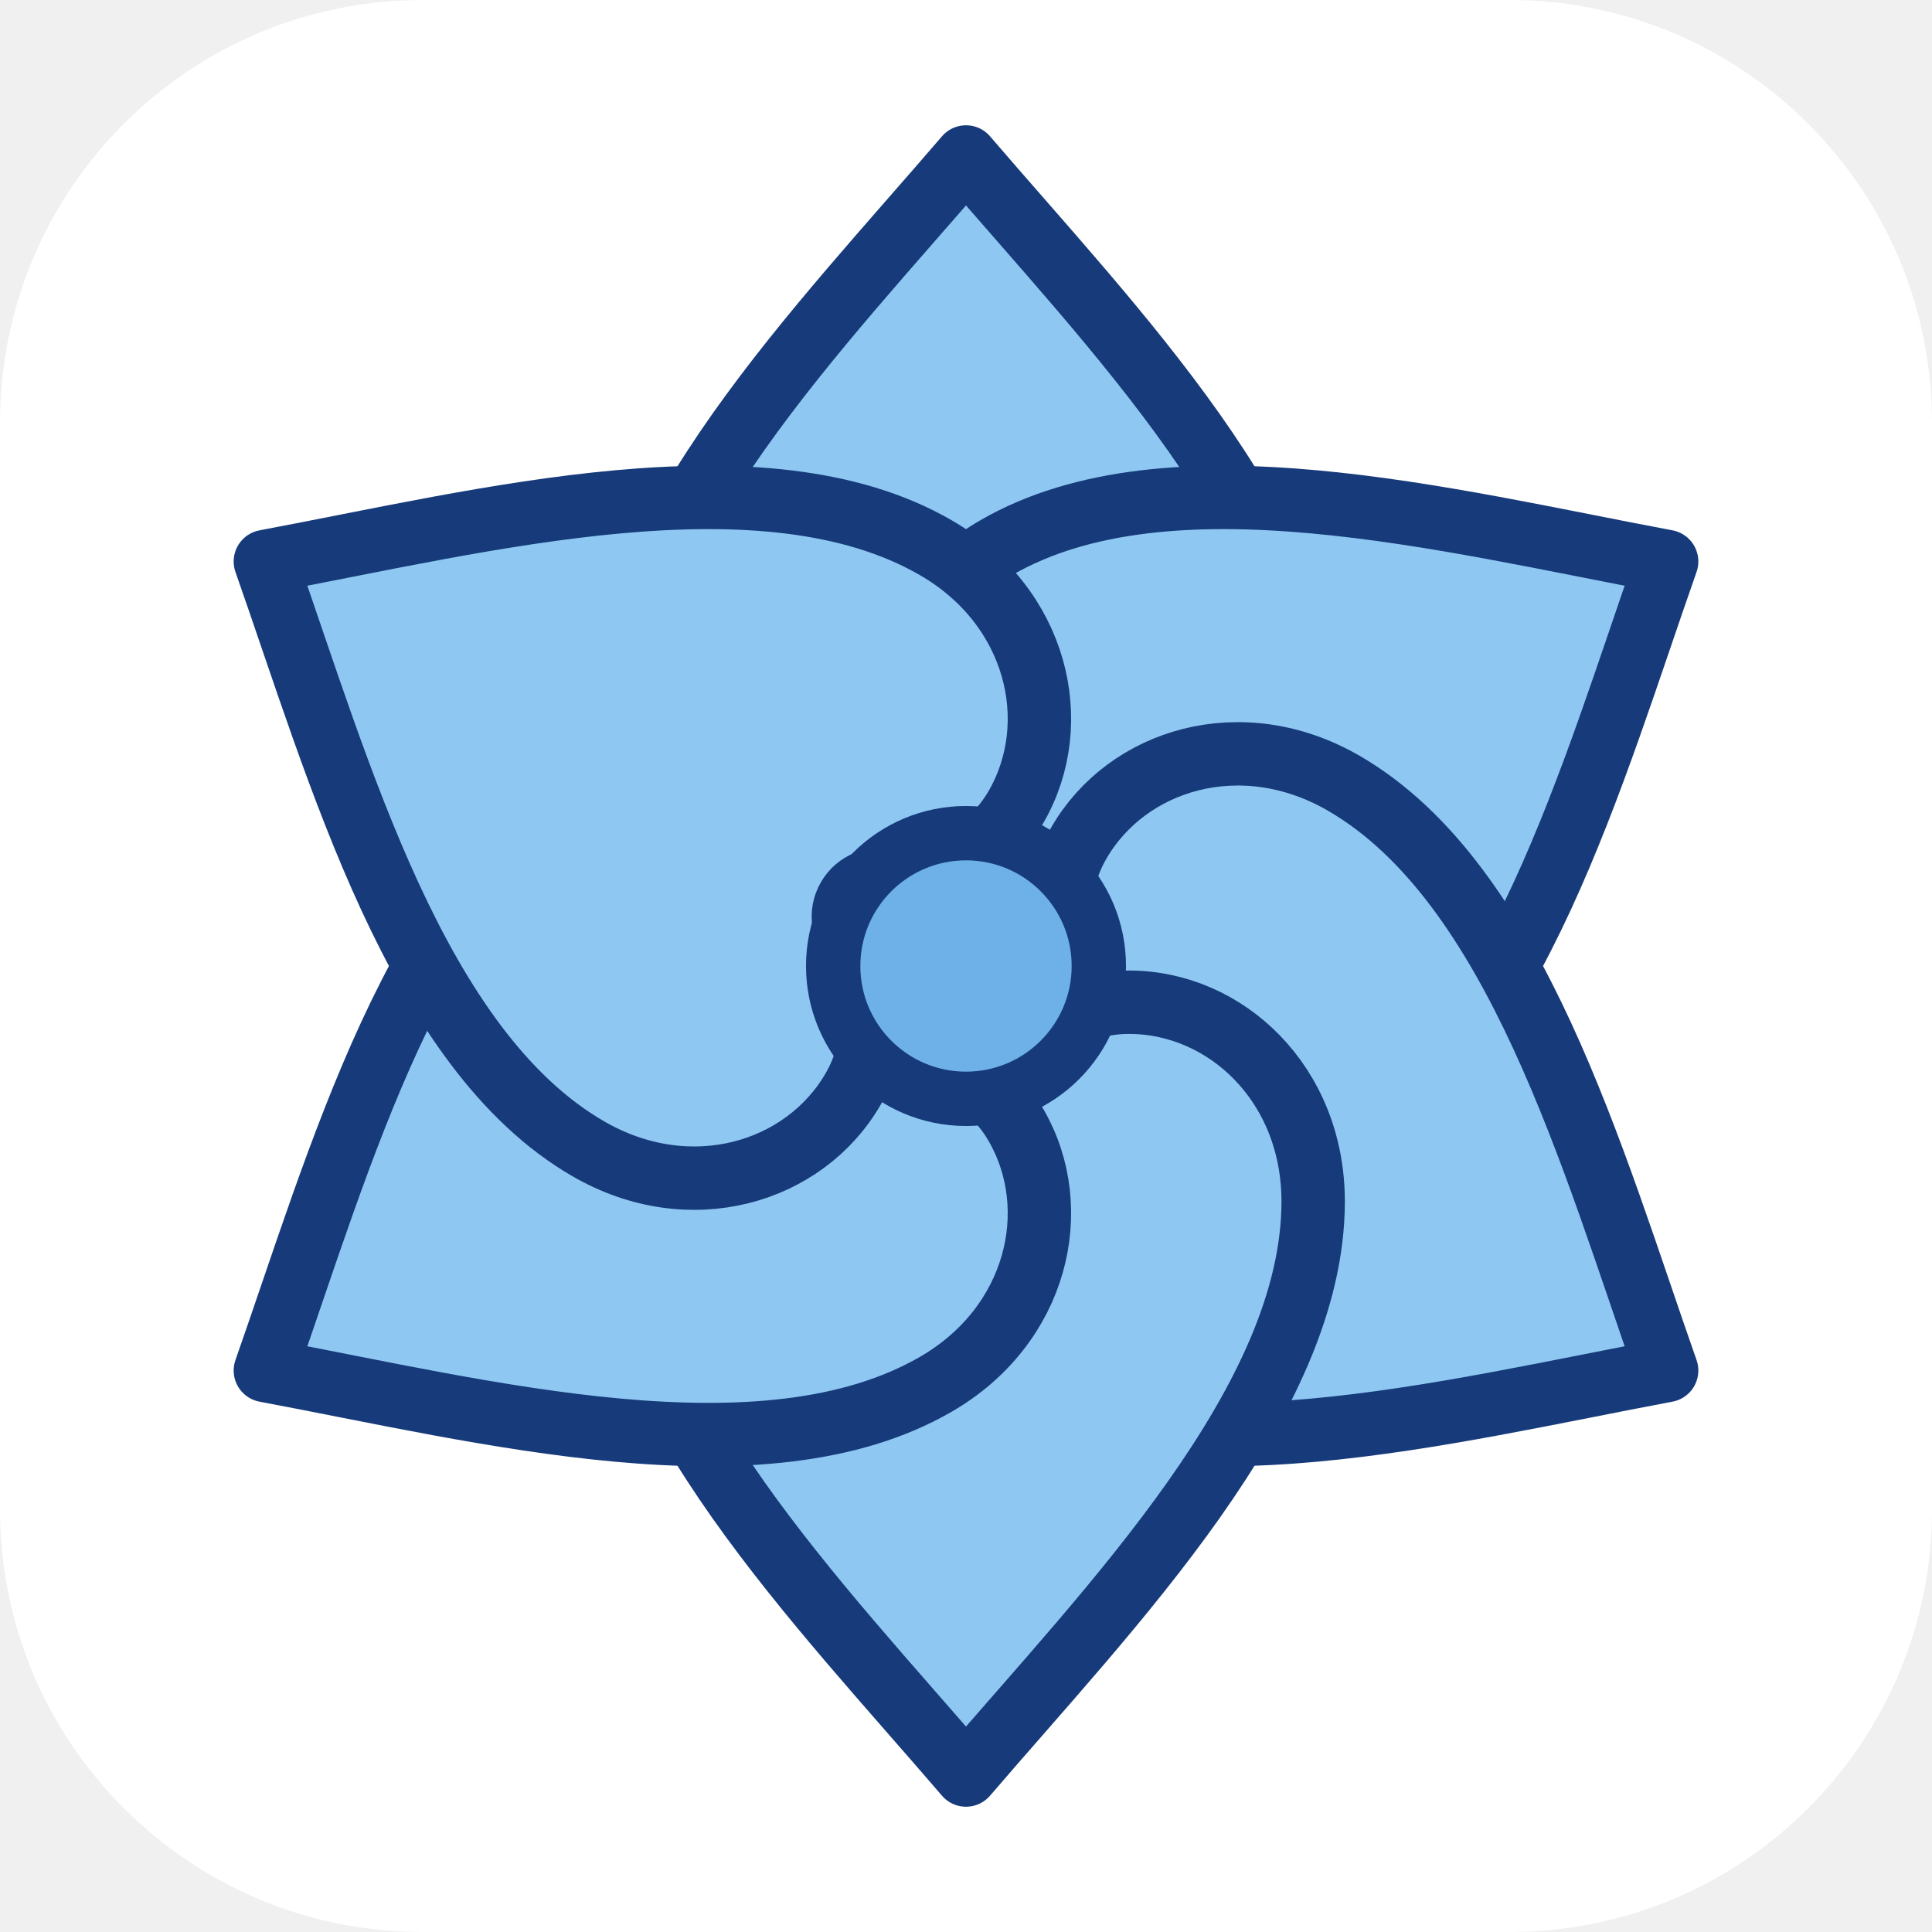
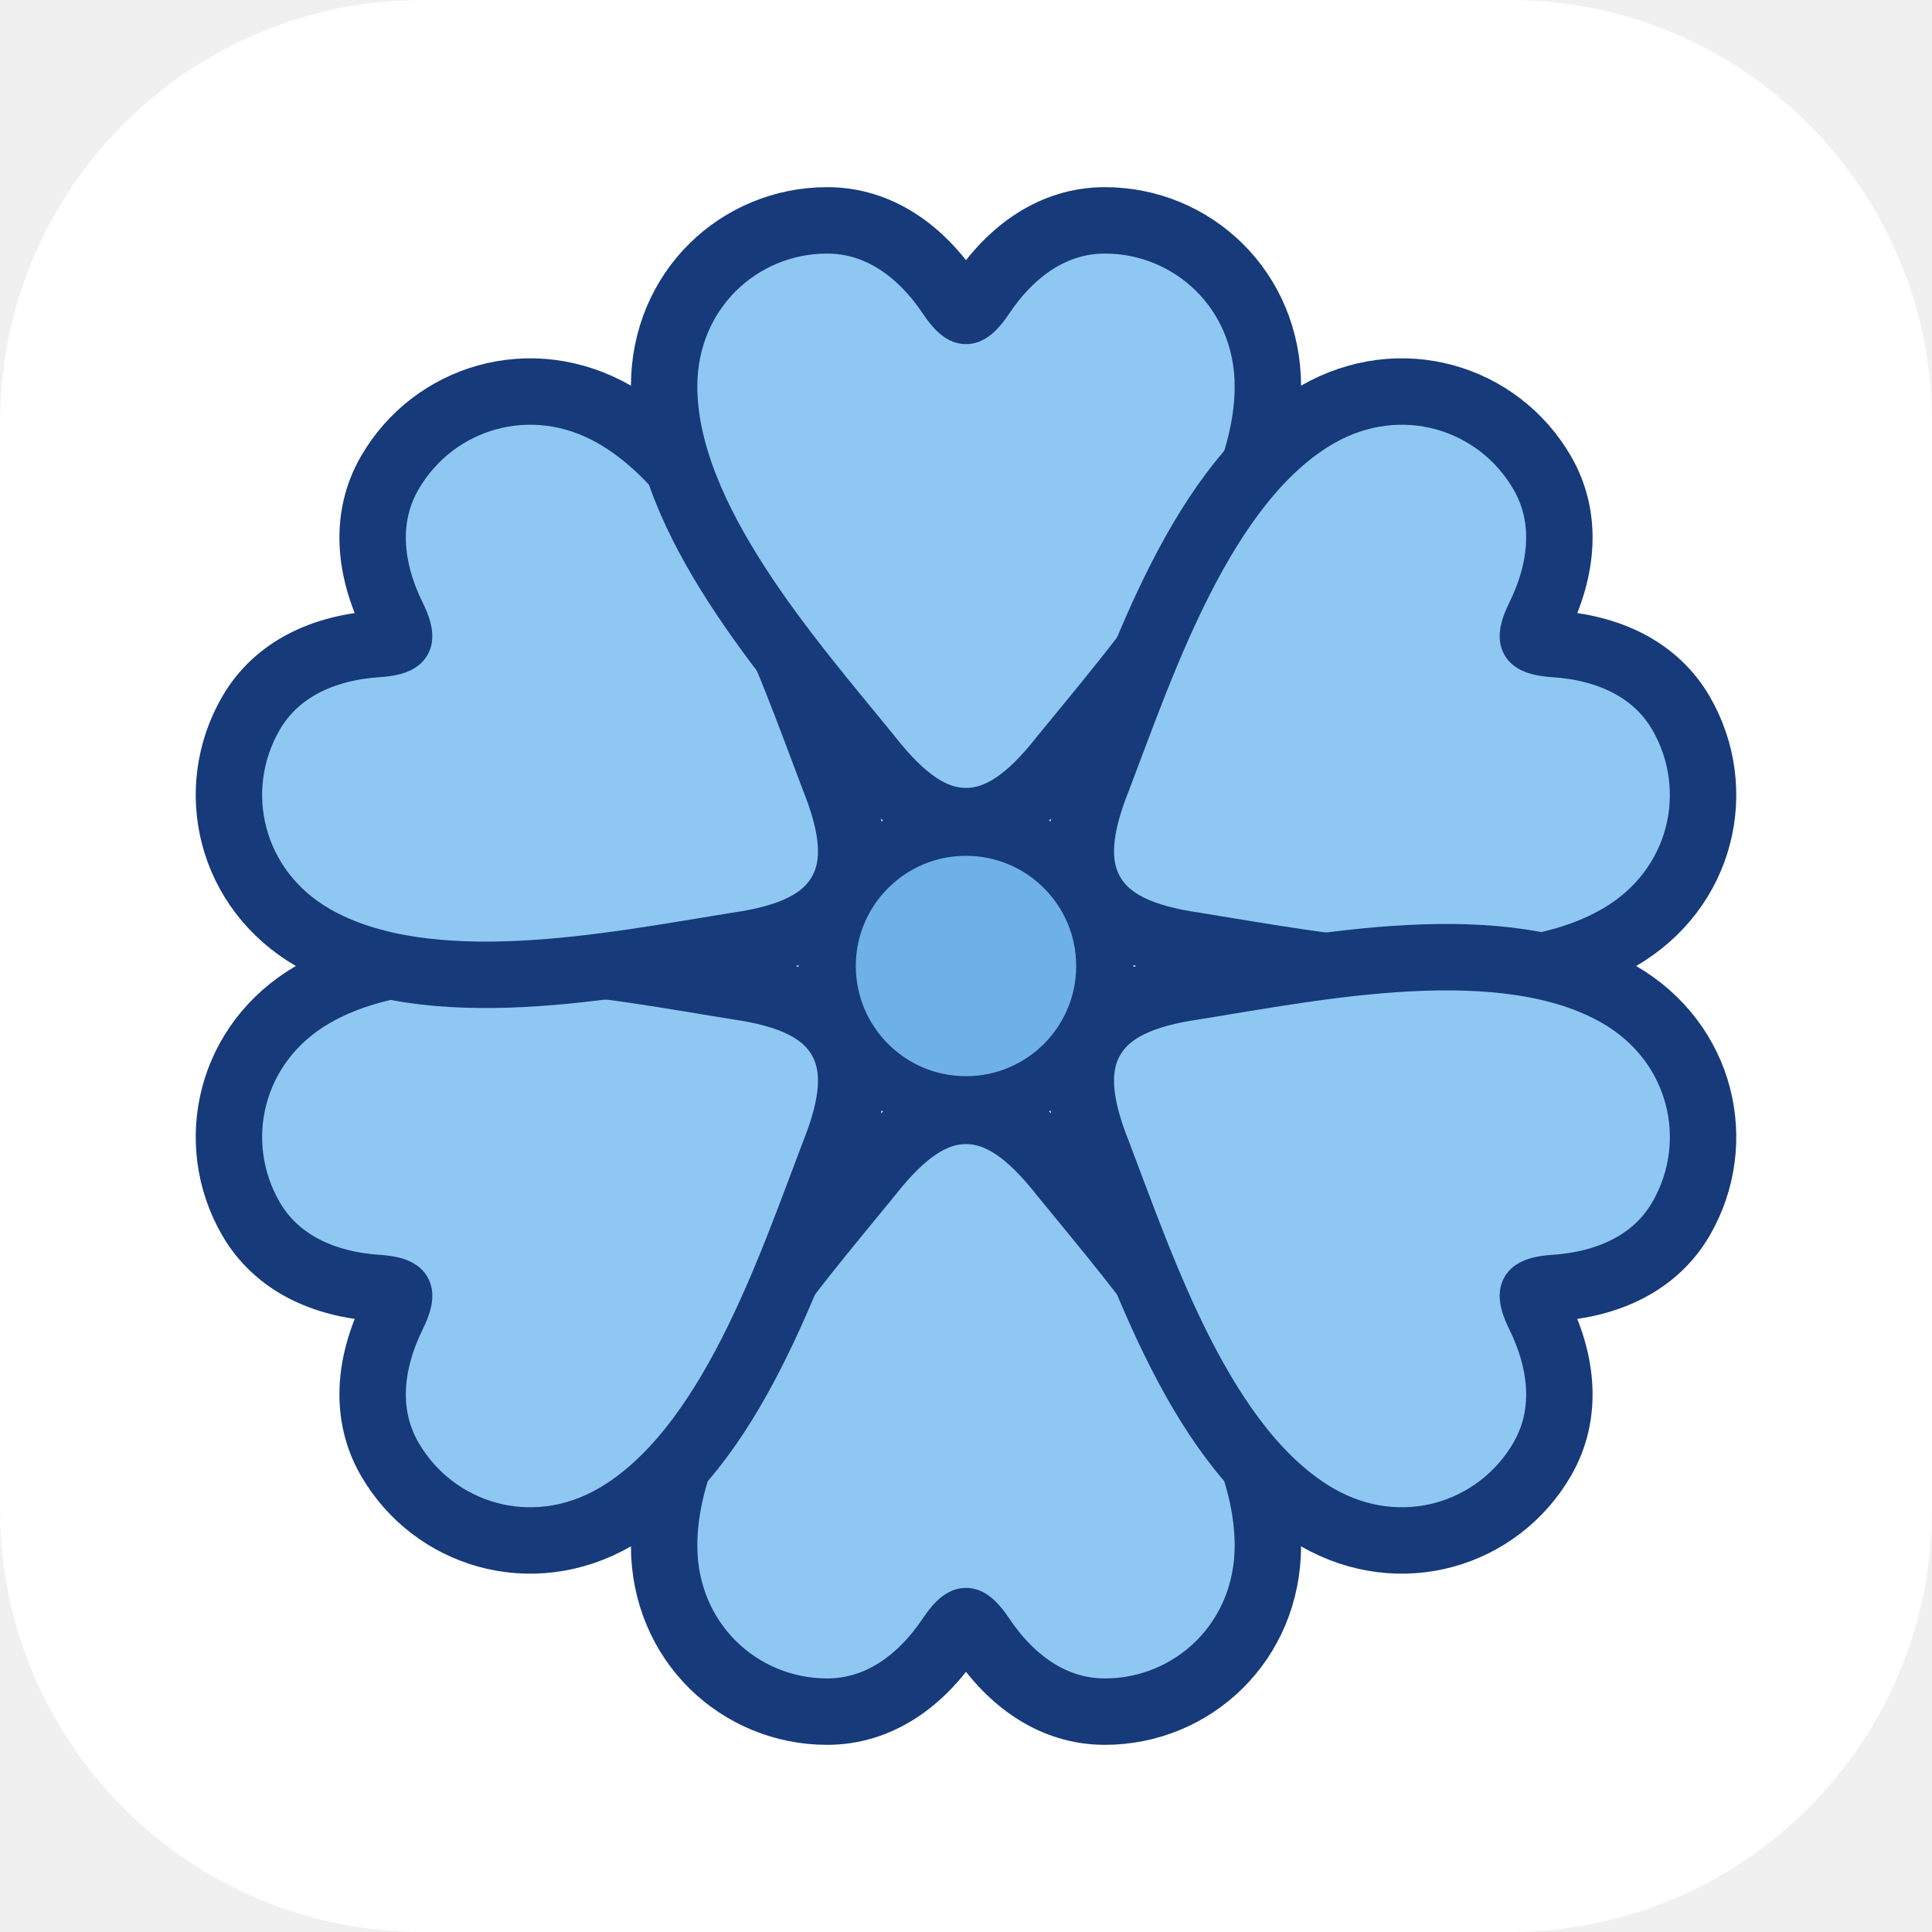
<svg xmlns="http://www.w3.org/2000/svg" viewBox="0 0 64 64" role="img" aria-label="鼠窝">
  <rect width="64" height="64" rx="14" fill="#ffffff" />
-   <g fill="#8ec8f2" stroke="#163a7a" stroke-width="2.1" stroke-linejoin="round">
-     <path d="M32 5.2C27.2 10.8 20.5 17.6 20.5 24.2c0 3.9 2.9 6.6 6.1 6.6 1.7 0 3.1-.9 4.1-2.4.3-.5.7-.9 1.3-.9s1 .4 1.3.9c1 1.5 2.4 2.4 4.1 2.4 3.2 0 6.1-2.7 6.1-6.6 0-6.6-6.7-13.4-11.5-19Z" transform="rotate(0 32 32)" />
-     <path d="M32 5.2C27.2 10.8 20.5 17.6 20.5 24.2c0 3.9 2.9 6.6 6.1 6.6 1.7 0 3.1-.9 4.1-2.4.3-.5.7-.9 1.3-.9s1 .4 1.3.9c1 1.5 2.4 2.4 4.1 2.4 3.2 0 6.1-2.7 6.1-6.6 0-6.6-6.7-13.4-11.5-19Z" transform="rotate(60 32 32)" />
-     <path d="M32 5.2C27.2 10.8 20.5 17.6 20.5 24.2c0 3.9 2.9 6.6 6.1 6.6 1.7 0 3.1-.9 4.1-2.4.3-.5.7-.9 1.3-.9s1 .4 1.3.9c1 1.5 2.4 2.4 4.1 2.4 3.2 0 6.1-2.7 6.1-6.6 0-6.6-6.7-13.4-11.5-19Z" transform="rotate(120 32 32)" />
-     <path d="M32 5.2C27.2 10.8 20.5 17.6 20.5 24.2c0 3.9 2.9 6.6 6.1 6.6 1.7 0 3.1-.9 4.1-2.4.3-.5.7-.9 1.3-.9s1 .4 1.3.9c1 1.5 2.4 2.4 4.1 2.4 3.2 0 6.1-2.7 6.1-6.6 0-6.6-6.7-13.4-11.5-19Z" transform="rotate(180 32 32)" />
-     <path d="M32 5.2C27.2 10.8 20.5 17.6 20.5 24.2c0 3.9 2.9 6.6 6.1 6.6 1.7 0 3.1-.9 4.1-2.4.3-.5.7-.9 1.3-.9s1 .4 1.3.9c1 1.5 2.4 2.4 4.1 2.4 3.2 0 6.1-2.7 6.1-6.6 0-6.6-6.7-13.4-11.5-19Z" transform="rotate(240 32 32)" />
-     <path d="M32 5.2C27.2 10.8 20.5 17.6 20.5 24.2c0 3.9 2.9 6.6 6.1 6.6 1.7 0 3.1-.9 4.1-2.4.3-.5.7-.9 1.3-.9s1 .4 1.3.9c1 1.5 2.4 2.4 4.1 2.4 3.2 0 6.1-2.7 6.1-6.6 0-6.6-6.7-13.4-11.5-19Z" transform="rotate(300 32 32)" />
+   <g fill="#8ec8f2" stroke="#163a7a" stroke-width="2.2" stroke-linejoin="round">
+     <path transform="rotate(0 32 32)" d="M32 36.8c-1.1 0-2.1.7-3.2 2.1C26.2 42.1 22 46.8 22 51.2c0 3.2 2.5 5.5 5.4 5.5 1.7 0 3.1-1 4.1-2.5.2-.3.4-.5.5-.5s.3.2.5.5c1 1.5 2.4 2.5 4.1 2.5 2.9 0 5.4-2.3 5.4-5.5 0-4.4-4.2-9.1-6.8-12.3-1.1-1.4-2.1-2.1-3.2-2.1z" />
+     <path transform="rotate(60 32 32)" d="M32 36.8c-1.1 0-2.1.7-3.2 2.1C26.2 42.1 22 46.8 22 51.2c0 3.2 2.5 5.5 5.4 5.5 1.7 0 3.1-1 4.1-2.5.2-.3.4-.5.5-.5s.3.2.5.5c1 1.5 2.4 2.5 4.1 2.5 2.9 0 5.4-2.3 5.4-5.5 0-4.4-4.2-9.1-6.8-12.3-1.1-1.4-2.1-2.1-3.2-2.1z" />
+     <path transform="rotate(120 32 32)" d="M32 36.8c-1.1 0-2.1.7-3.2 2.1C26.2 42.1 22 46.8 22 51.2c0 3.2 2.5 5.5 5.4 5.5 1.7 0 3.1-1 4.1-2.5.2-.3.4-.5.5-.5s.3.2.5.5c1 1.5 2.4 2.5 4.1 2.5 2.9 0 5.4-2.3 5.4-5.5 0-4.4-4.2-9.1-6.8-12.3-1.1-1.4-2.1-2.1-3.2-2.1z" />
+     <path transform="rotate(180 32 32)" d="M32 36.8c-1.1 0-2.1.7-3.2 2.1C26.2 42.1 22 46.8 22 51.2c0 3.2 2.5 5.5 5.4 5.5 1.7 0 3.1-1 4.1-2.5.2-.3.4-.5.5-.5s.3.2.5.5c1 1.5 2.4 2.5 4.1 2.5 2.9 0 5.4-2.3 5.4-5.5 0-4.4-4.2-9.1-6.8-12.3-1.1-1.4-2.1-2.1-3.2-2.1z" />
+     <path transform="rotate(240 32 32)" d="M32 36.8c-1.1 0-2.1.7-3.2 2.1C26.2 42.1 22 46.8 22 51.2c0 3.2 2.5 5.5 5.4 5.5 1.7 0 3.1-1 4.1-2.5.2-.3.4-.5.5-.5s.3.2.5.5c1 1.5 2.4 2.5 4.1 2.5 2.9 0 5.4-2.3 5.4-5.5 0-4.4-4.2-9.1-6.8-12.3-1.1-1.4-2.1-2.1-3.2-2.1z" />
+     <path transform="rotate(300 32 32)" d="M32 36.8c-1.1 0-2.1.7-3.2 2.1C26.2 42.1 22 46.8 22 51.2c0 3.2 2.5 5.5 5.4 5.5 1.7 0 3.1-1 4.1-2.5.2-.3.4-.5.5-.5s.3.2.5.5c1 1.5 2.4 2.5 4.1 2.5 2.9 0 5.4-2.3 5.4-5.5 0-4.4-4.2-9.1-6.8-12.3-1.1-1.4-2.1-2.1-3.2-2.1z" />
  </g>
-   <circle cx="32" cy="32" r="4.4" fill="#6eb0e8" stroke="#163a7a" stroke-width="1.8" />
+   <circle cx="32" cy="32" r="4.6" fill="#6eb0e8" stroke="#163a7a" stroke-width="1.9" />
</svg>
